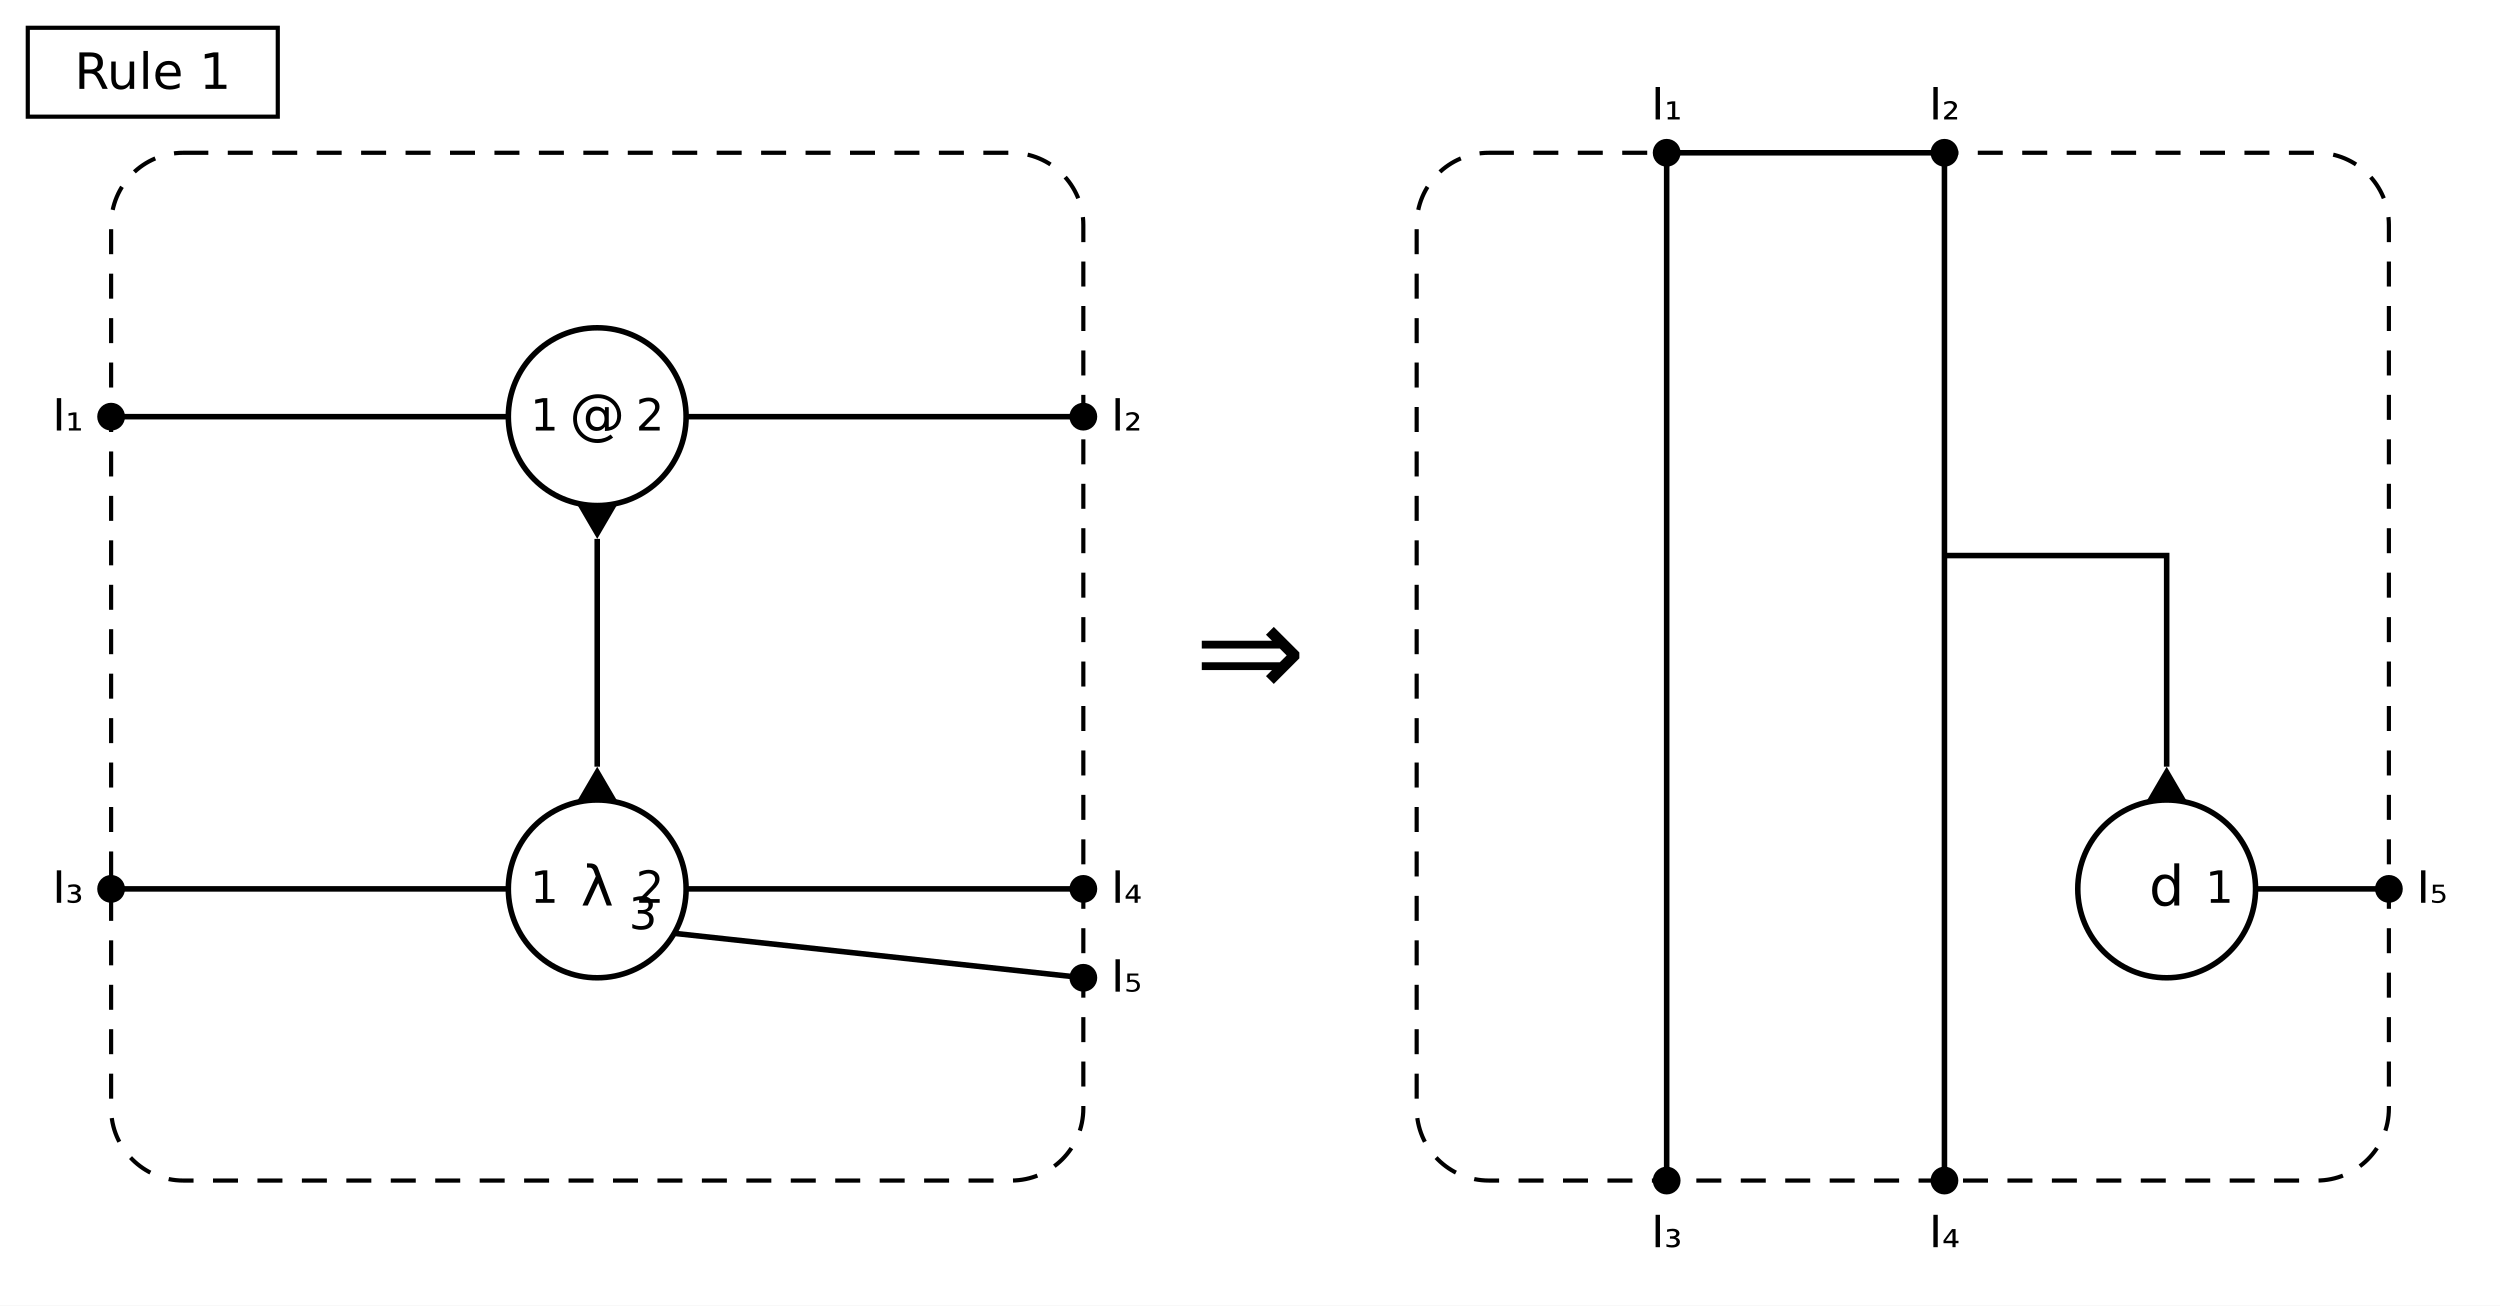
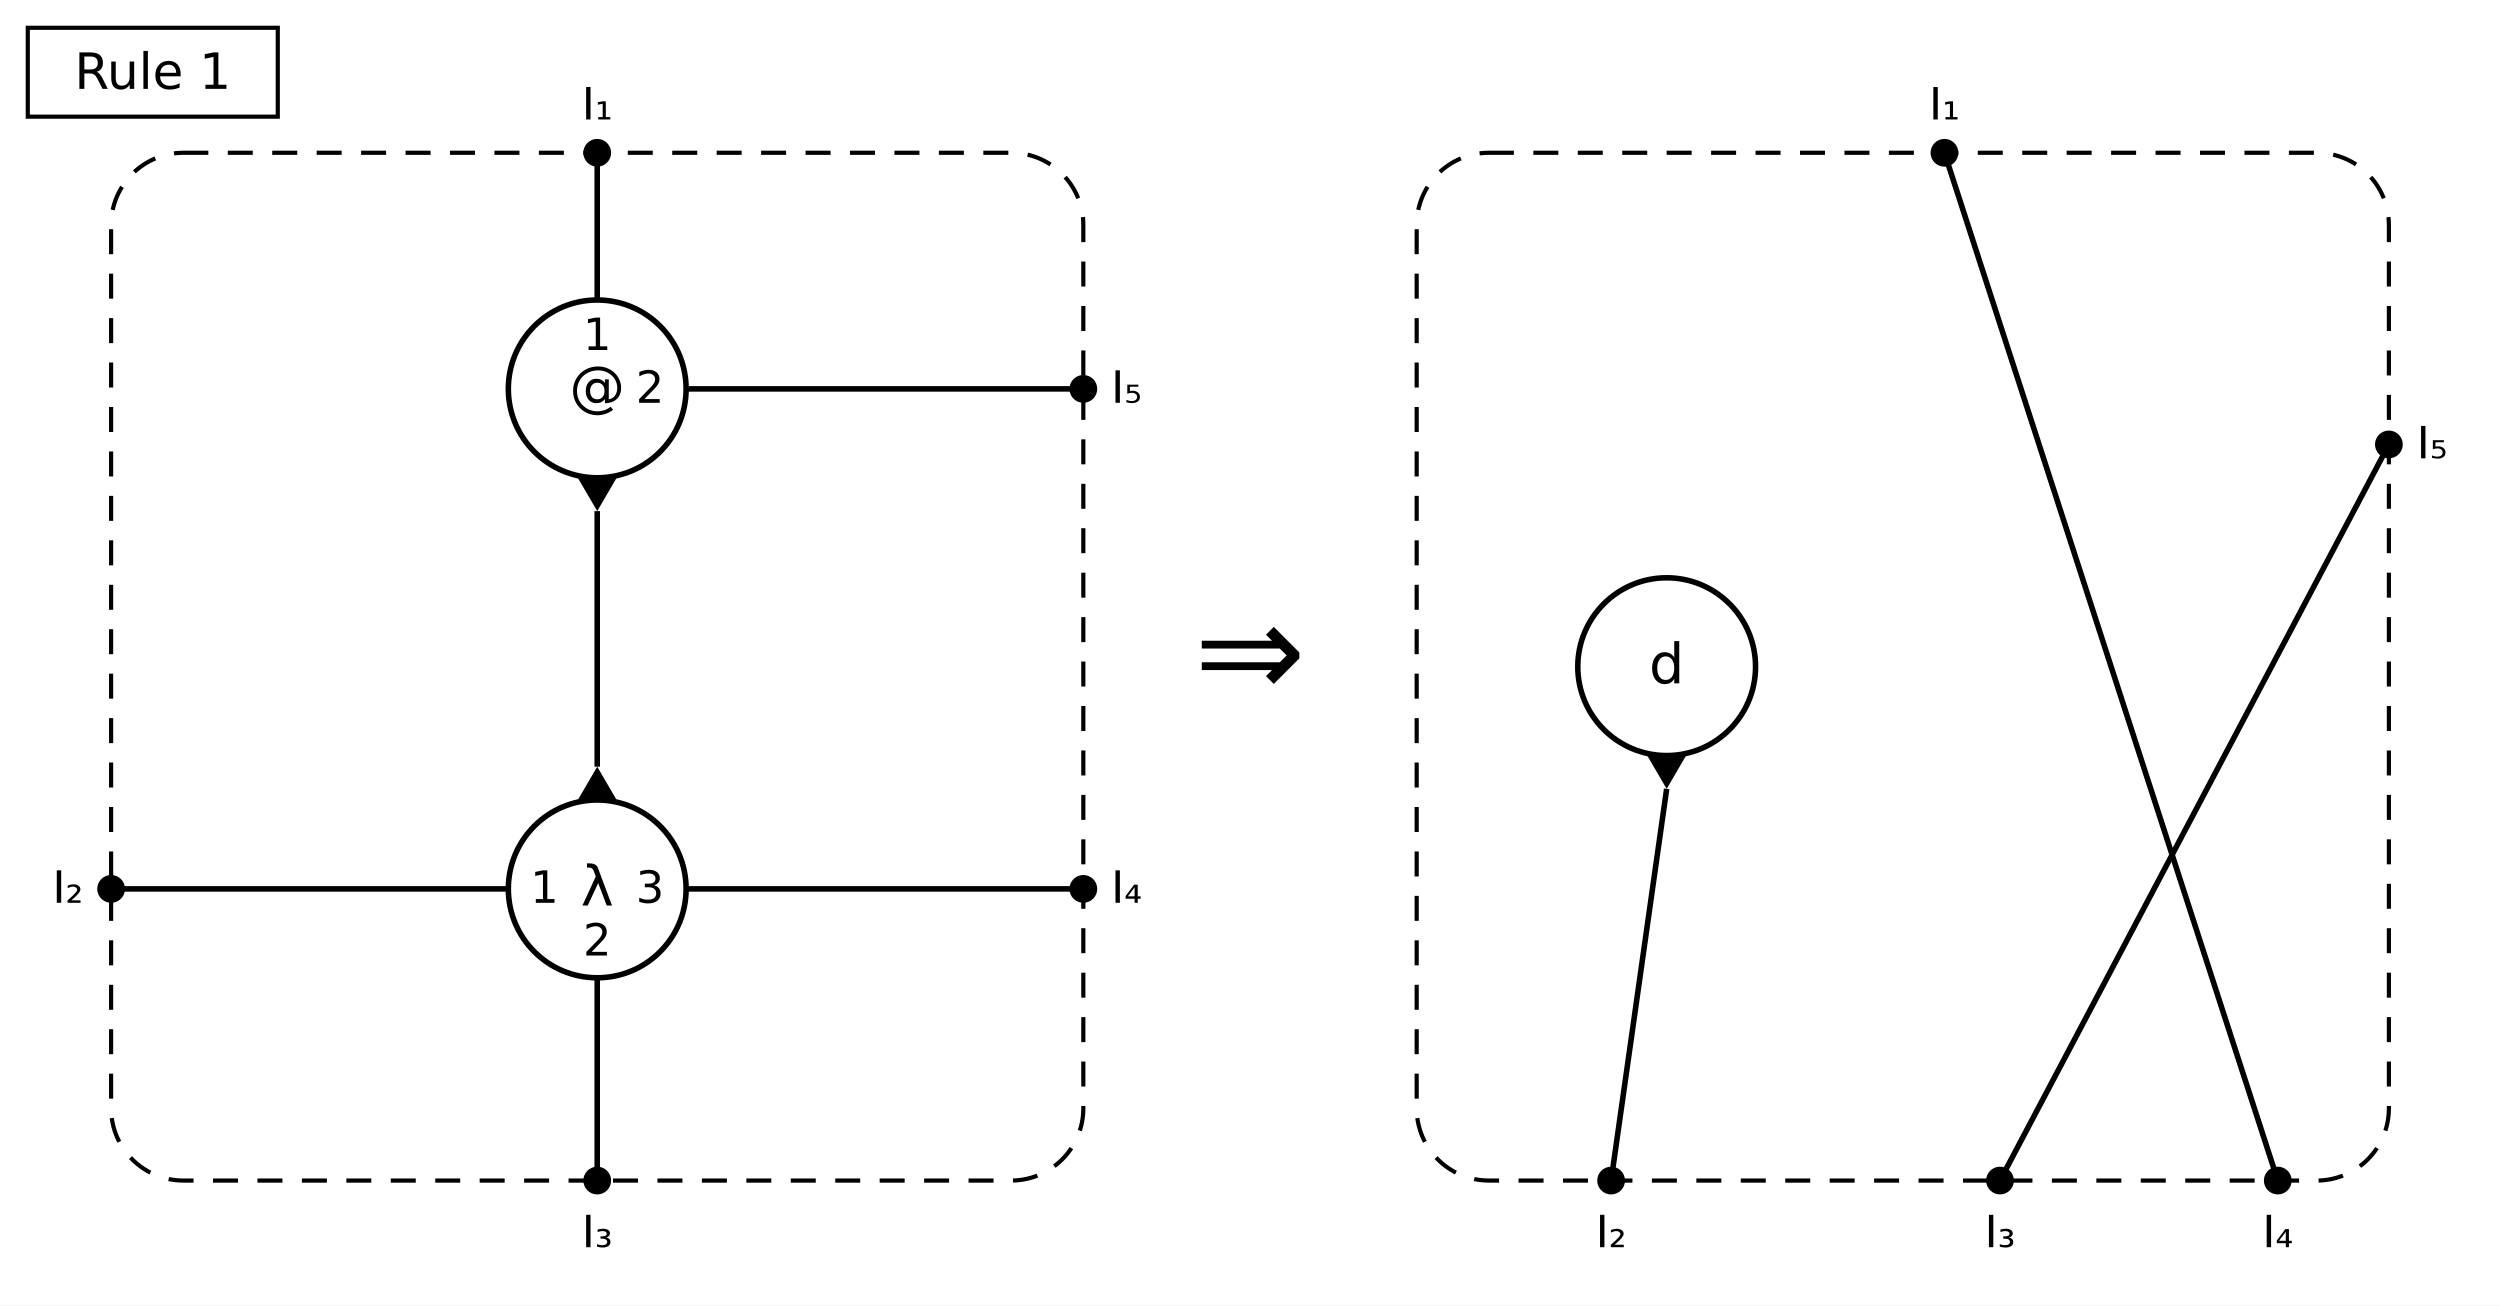
<svg xmlns="http://www.w3.org/2000/svg" width="900" height="470" viewBox="0 0 900 470">
  <rect width="900" height="470" fill="#fff" />
  <rect x="10" y="10" width="90" height="32" fill="#fff" stroke="#000" stroke-width="1.5" />
  <text x="55" y="32" text-anchor="middle" font-family="DejaVu Sans,sans-serif" font-size="18" fill="#000">Rule 1</text>
  <rect x="40" y="55" width="350" height="370" rx="26" ry="26" fill="none" stroke="#000" stroke-width="1.5" stroke-dasharray="9 7" />
-   <circle cx="215" cy="150" r="32" fill="#fff" stroke="#000" stroke-width="2" />
-   <text x="215" y="156" text-anchor="middle" font-family="DejaVu Sans,sans-serif" font-size="20" fill="#000">@</text>
-   <polygon points="208,182 222,182 215,194" fill="#000" />
-   <text x="196" y="155" text-anchor="middle" font-family="DejaVu Sans,sans-serif" font-size="16" fill="#000">1</text>
-   <text x="234" y="155" text-anchor="middle" font-family="DejaVu Sans,sans-serif" font-size="16" fill="#000">2</text>
+   <circle cx="215" cy="140" r="32" fill="#fff" stroke="#000" stroke-width="2" />
+   <text x="215" y="146" text-anchor="middle" font-family="DejaVu Sans,sans-serif" font-size="20" fill="#000">@</text>
+   <polygon points="208,172 222,172 215,184" fill="#000" />
+   <text x="215" y="126" text-anchor="middle" font-family="DejaVu Sans,sans-serif" font-size="16" fill="#000">1</text>
+   <text x="234" y="145" text-anchor="middle" font-family="DejaVu Sans,sans-serif" font-size="16" fill="#000">2</text>
  <circle cx="215" cy="320" r="32" fill="#fff" stroke="#000" stroke-width="2" />
  <text x="215" y="326" text-anchor="middle" font-family="DejaVu Sans,sans-serif" font-size="20" fill="#000">λ</text>
  <polygon points="222,288 208,288 215,276" fill="#000" />
  <text x="196" y="325" text-anchor="middle" font-family="DejaVu Sans,sans-serif" font-size="16" fill="#000">1</text>
-   <text x="234" y="325" text-anchor="middle" font-family="DejaVu Sans,sans-serif" font-size="16" fill="#000">2</text>
-   <text x="231.5" y="334.5" text-anchor="middle" font-family="DejaVu Sans,sans-serif" font-size="16" fill="#000">3</text>
-   <polyline points="215,194 215,276" fill="none" stroke="#000" stroke-width="2" />
-   <polyline points="183,150 40,150" fill="none" stroke="#000" stroke-width="2" />
-   <circle cx="40" cy="150" r="5" fill="#000" />
-   <text x="30" y="155" text-anchor="end" font-family="DejaVu Sans,sans-serif" font-size="16" fill="#000">I₁</text>
-   <polyline points="247,150 390,150" fill="none" stroke="#000" stroke-width="2" />
-   <circle cx="390" cy="150" r="5" fill="#000" />
-   <text x="400" y="155" text-anchor="start" font-family="DejaVu Sans,sans-serif" font-size="16" fill="#000">I₂</text>
+   <text x="215" y="344" text-anchor="middle" font-family="DejaVu Sans,sans-serif" font-size="16" fill="#000">2</text>
+   <text x="234" y="325" text-anchor="middle" font-family="DejaVu Sans,sans-serif" font-size="16" fill="#000">3</text>
+   <polyline points="215,184 215,276" fill="none" stroke="#000" stroke-width="2" />
+   <polyline points="215,108 215,55" fill="none" stroke="#000" stroke-width="2" />
+   <circle cx="215" cy="55" r="5" fill="#000" />
+   <text x="215" y="43" text-anchor="middle" font-family="DejaVu Sans,sans-serif" font-size="16" fill="#000">I₁</text>
+   <polyline points="247,140 390,140" fill="none" stroke="#000" stroke-width="2" />
+   <circle cx="390" cy="140" r="5" fill="#000" />
+   <text x="400" y="145" text-anchor="start" font-family="DejaVu Sans,sans-serif" font-size="16" fill="#000">I₅</text>
  <polyline points="183,320 40,320" fill="none" stroke="#000" stroke-width="2" />
  <circle cx="40" cy="320" r="5" fill="#000" />
-   <text x="30" y="325" text-anchor="end" font-family="DejaVu Sans,sans-serif" font-size="16" fill="#000">I₃</text>
+   <text x="30" y="325" text-anchor="end" font-family="DejaVu Sans,sans-serif" font-size="16" fill="#000">I₂</text>
+   <polyline points="215,352 215,425" fill="none" stroke="#000" stroke-width="2" />
+   <circle cx="215" cy="425" r="5" fill="#000" />
+   <text x="215" y="449" text-anchor="middle" font-family="DejaVu Sans,sans-serif" font-size="16" fill="#000">I₃</text>
  <polyline points="247,320 390,320" fill="none" stroke="#000" stroke-width="2" />
  <circle cx="390" cy="320" r="5" fill="#000" />
  <text x="400" y="325" text-anchor="start" font-family="DejaVu Sans,sans-serif" font-size="16" fill="#000">I₄</text>
-   <polyline points="242.7,336 390,352" fill="none" stroke="#000" stroke-width="2" />
-   <circle cx="390" cy="352" r="5" fill="#000" />
-   <text x="400" y="357" text-anchor="start" font-family="DejaVu Sans,sans-serif" font-size="16" fill="#000">I₅</text>
  <rect x="510" y="55" width="350" height="370" rx="26" ry="26" fill="none" stroke="#000" stroke-width="1.5" stroke-dasharray="9 7" />
-   <polyline points="600,55 700,55" fill="none" stroke="#000" stroke-width="2" />
-   <polyline points="600,55 600,425" fill="none" stroke="#000" stroke-width="2" />
-   <polyline points="700,55 700,425" fill="none" stroke="#000" stroke-width="2" />
-   <circle cx="780" cy="320" r="32" fill="#fff" stroke="#000" stroke-width="2" />
-   <text x="780" y="326" text-anchor="middle" font-family="DejaVu Sans,sans-serif" font-size="20" fill="#000">d</text>
-   <polygon points="787,288 773,288 780,276" fill="#000" />
-   <text x="799" y="325" text-anchor="middle" font-family="DejaVu Sans,sans-serif" font-size="16" fill="#000">1</text>
-   <polyline points="780,276 780,200 700,200" fill="none" stroke="#000" stroke-width="2" />
-   <polyline points="812,320 860,320" fill="none" stroke="#000" stroke-width="2" />
-   <circle cx="600" cy="55" r="5" fill="#000" />
-   <text x="600" y="43" text-anchor="middle" font-family="DejaVu Sans,sans-serif" font-size="16" fill="#000">I₁</text>
+   <circle cx="600" cy="240" r="32" fill="#fff" stroke="#000" stroke-width="2" />
+   <text x="600" y="246" text-anchor="middle" font-family="DejaVu Sans,sans-serif" font-size="20" fill="#000">d</text>
+   <polygon points="593,272 607,272 600,284" fill="#000" />
+   <polyline points="600,284 580,425" fill="none" stroke="#000" stroke-width="2" />
+   <circle cx="580" cy="425" r="5" fill="#000" />
+   <text x="580" y="449" text-anchor="middle" font-family="DejaVu Sans,sans-serif" font-size="16" fill="#000">I₂</text>
+   <polyline points="700,55 820,425" fill="none" stroke="#000" stroke-width="2" />
+   <polyline points="720,425 860,160" fill="none" stroke="#000" stroke-width="2" />
  <circle cx="700" cy="55" r="5" fill="#000" />
-   <text x="700" y="43" text-anchor="middle" font-family="DejaVu Sans,sans-serif" font-size="16" fill="#000">I₂</text>
-   <circle cx="600" cy="425" r="5" fill="#000" />
-   <text x="600" y="449" text-anchor="middle" font-family="DejaVu Sans,sans-serif" font-size="16" fill="#000">I₃</text>
-   <circle cx="700" cy="425" r="5" fill="#000" />
-   <text x="700" y="449" text-anchor="middle" font-family="DejaVu Sans,sans-serif" font-size="16" fill="#000">I₄</text>
-   <circle cx="860" cy="320" r="5" fill="#000" />
-   <text x="870" y="325" text-anchor="start" font-family="DejaVu Sans,sans-serif" font-size="16" fill="#000">I₅</text>
+   <text x="700" y="43" text-anchor="middle" font-family="DejaVu Sans,sans-serif" font-size="16" fill="#000">I₁</text>
+   <circle cx="860" cy="160" r="5" fill="#000" />
+   <text x="870" y="165" text-anchor="start" font-family="DejaVu Sans,sans-serif" font-size="16" fill="#000">I₅</text>
+   <circle cx="720" cy="425" r="5" fill="#000" />
+   <text x="720" y="449" text-anchor="middle" font-family="DejaVu Sans,sans-serif" font-size="16" fill="#000">I₃</text>
+   <circle cx="820" cy="425" r="5" fill="#000" />
+   <text x="820" y="449" text-anchor="middle" font-family="DejaVu Sans,sans-serif" font-size="16" fill="#000">I₄</text>
  <text x="450" y="251" text-anchor="middle" font-family="DejaVu Sans,sans-serif" font-size="48" fill="#000">⇒</text>
</svg>
